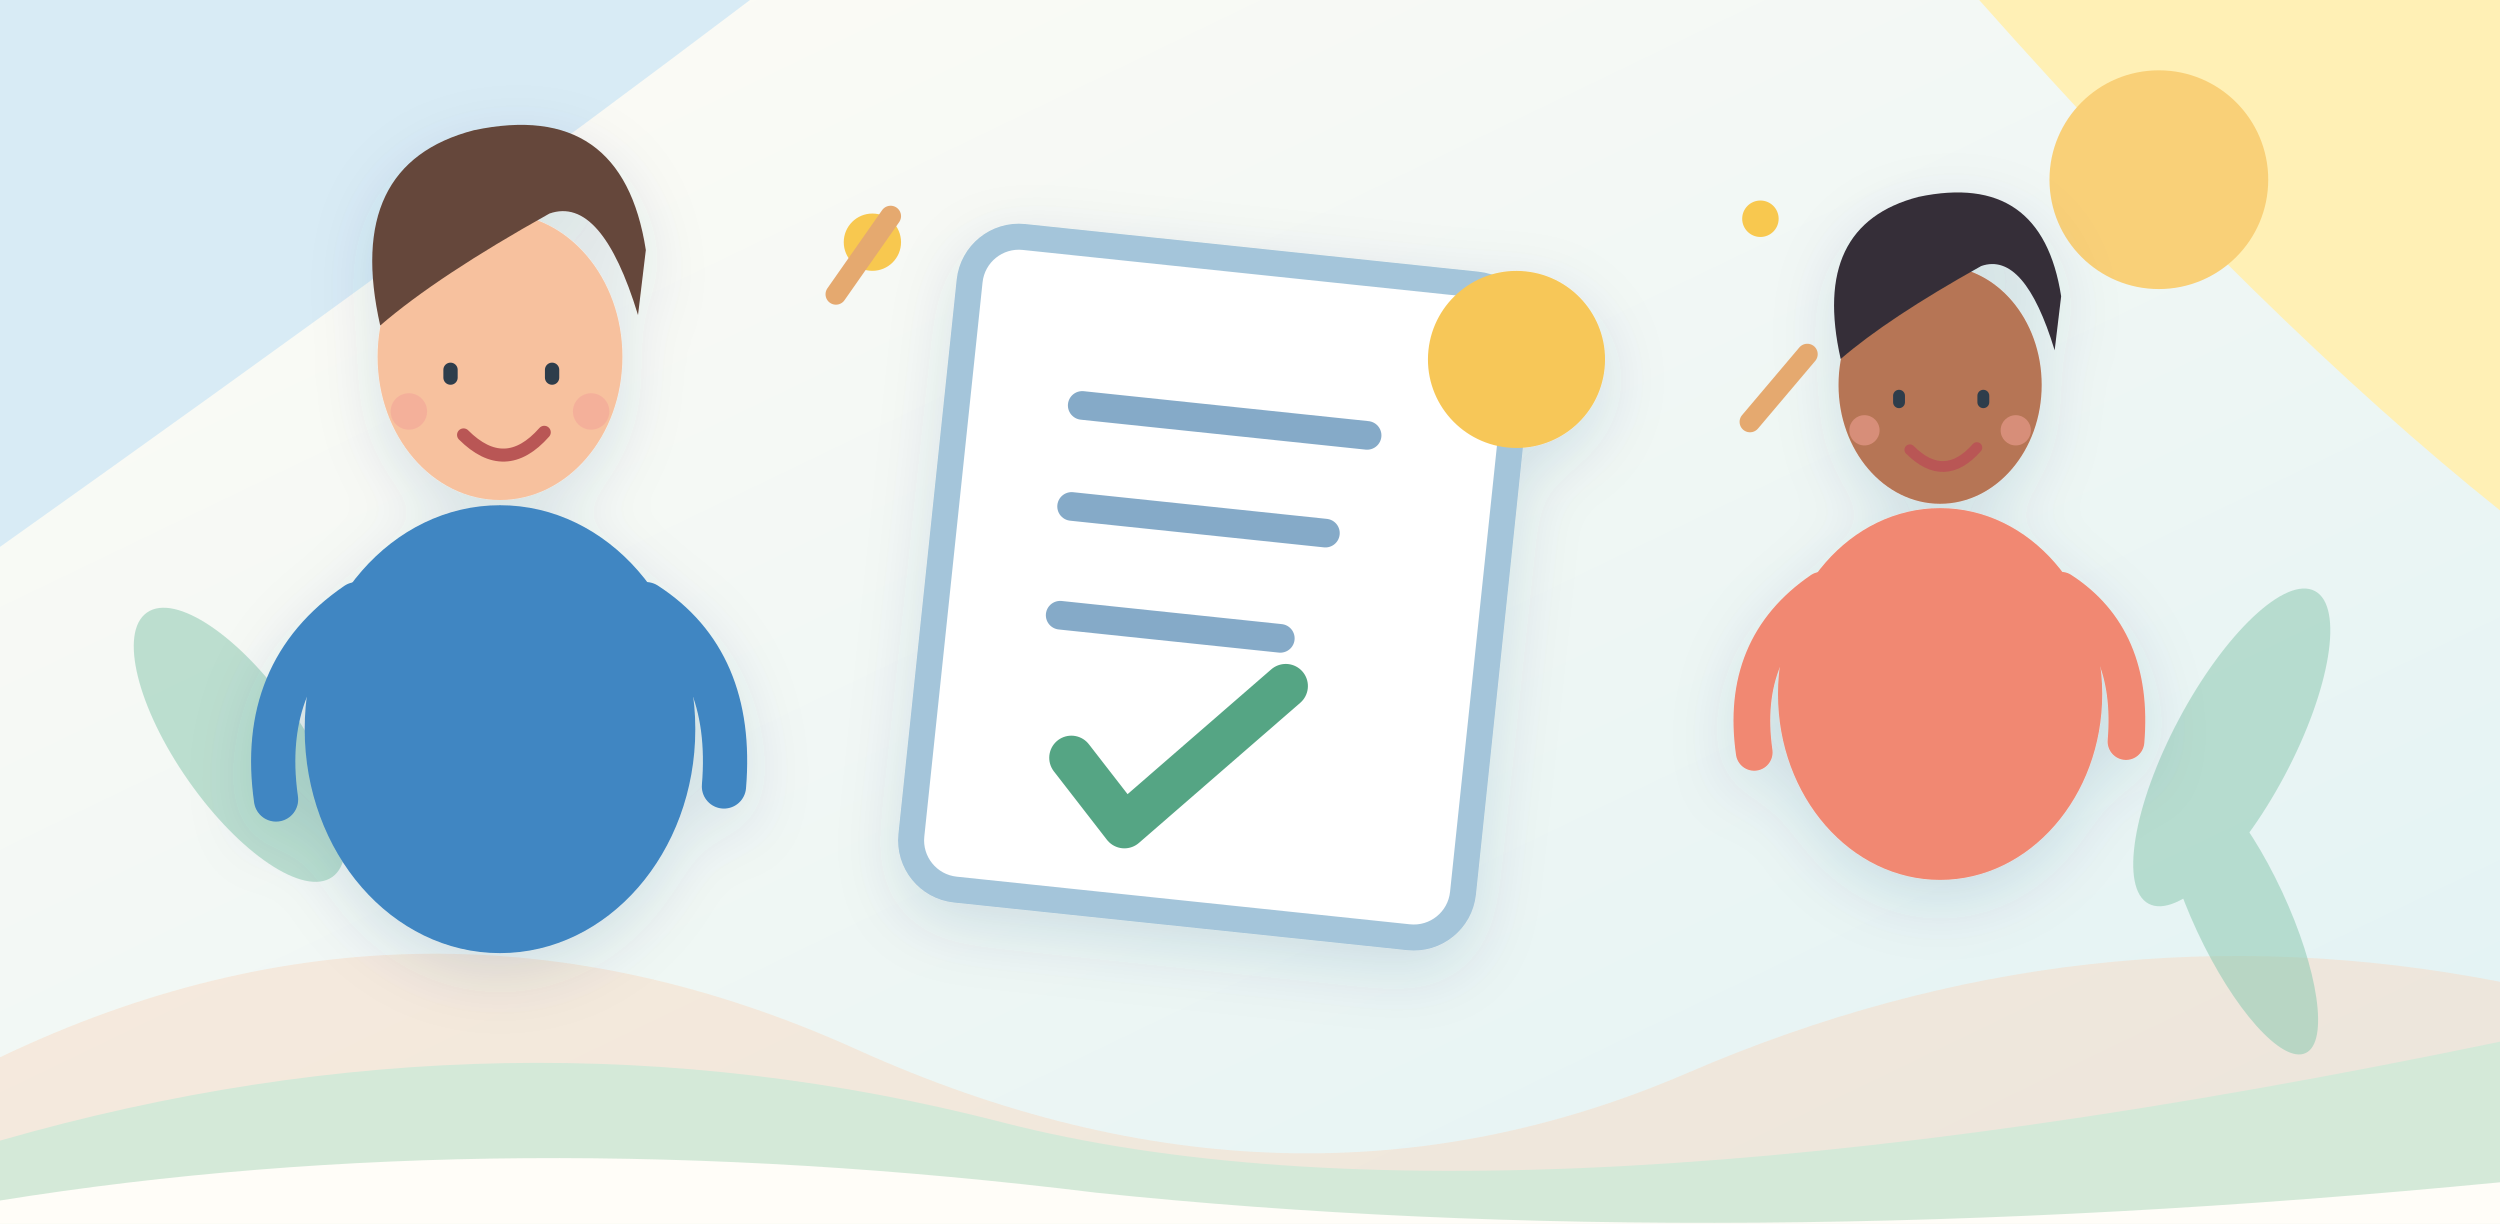
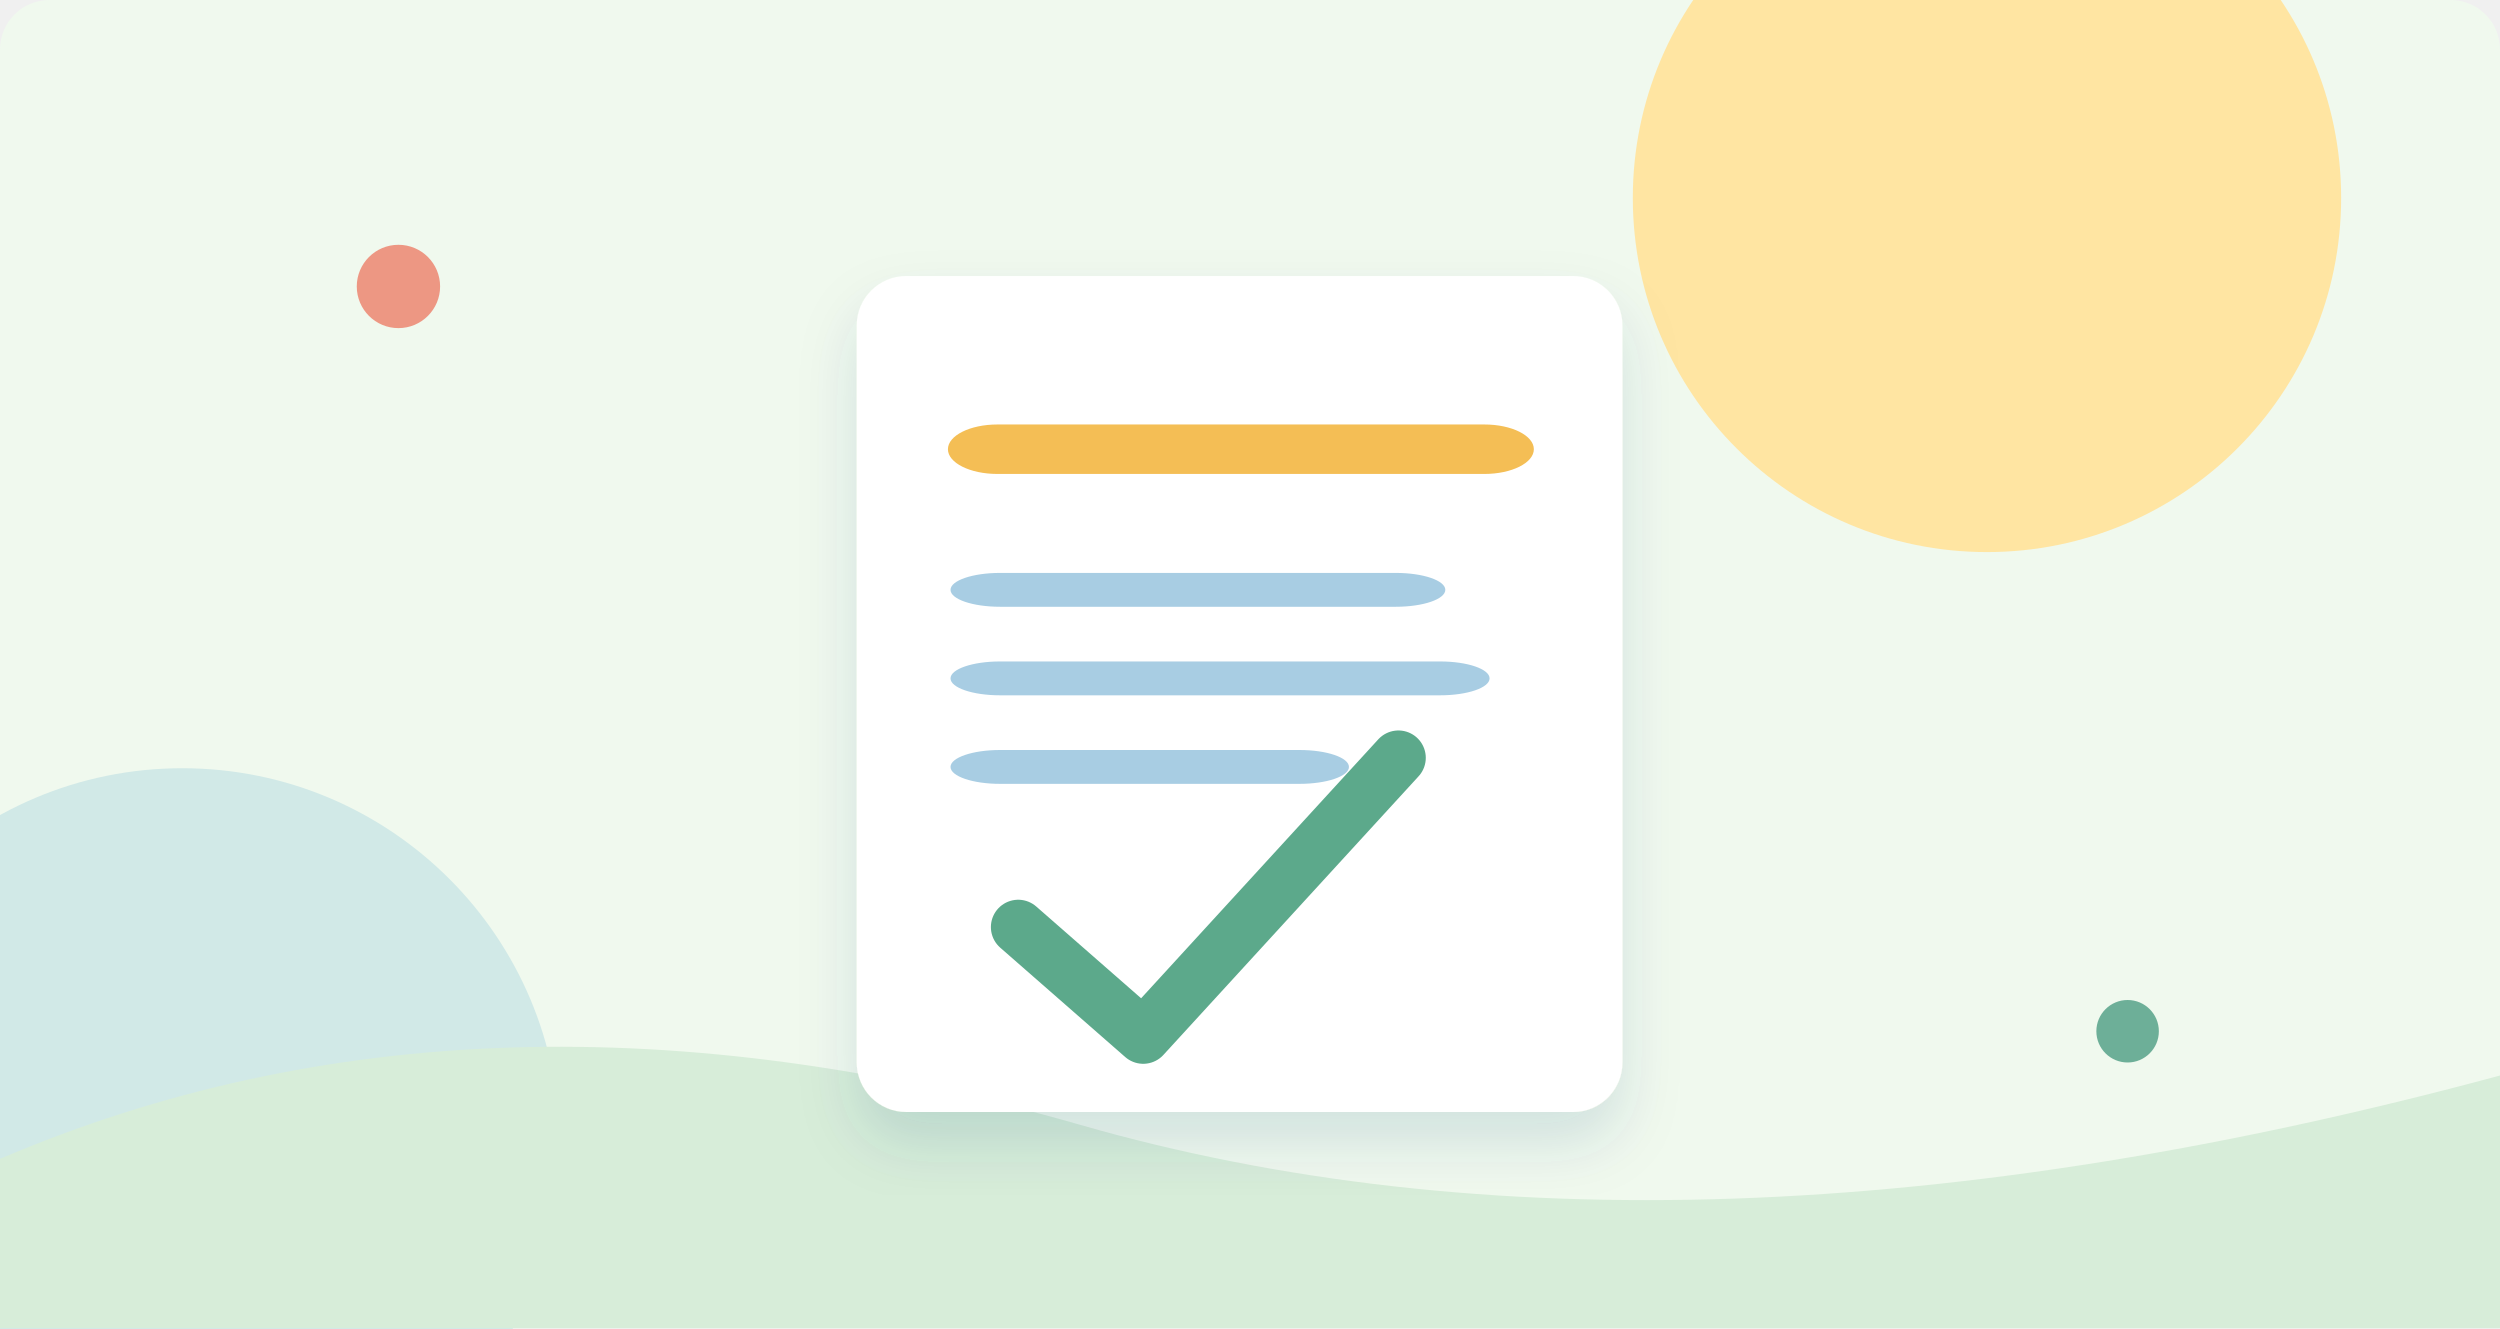
- <svg xmlns="http://www.w3.org/2000/svg" viewBox="0 0 960 470" role="img" aria-label="Ilustração alegre da comunidade escolar">
+ <svg xmlns="http://www.w3.org/2000/svg" viewBox="0 0 960 510">
  <defs>
-     <linearGradient id="bg" x2="1" y2="1">
-       <stop stop-color="#FFFCF5" />
-       <stop offset="1" stop-color="#E1F2F4" />
-     </linearGradient>
-     <filter id="sh">
-       <feDropShadow dx="0" dy="8" stdDeviation="12" flood-color="#1D4978" flood-opacity=".13" />
+     <filter id="shadow">
+       <feDropShadow dx="0" dy="12" stdDeviation="11" flood-color="#1C457A" flood-opacity=".13" />
    </filter>
  </defs>
-   <rect width="960" height="470" fill="url(#bg)" />
-   <path d="M0 0h288Q169 90 0 210Z" fill="#D8EBF5" />
-   <path d="M960 0H760Q870 124 960 196Z" fill="#FFF0B5" />
-   <circle cx="829" cy="69" r="42" fill="#F9D078" />
-   <path d="M0 406Q163 328 329 403T648 412T960 377V470H0Z" fill="#F9D7BE" opacity=".45" />
-   <path d="M0 438Q195 382 385 431T960 400V470H0Z" fill="#D4E9D8" />
-   <g opacity=".55" fill="#8CC9B1">
-     <ellipse cx="92" cy="286" rx="24" ry="62" transform="rotate(-35 92 286)" />
-     <ellipse cx="857" cy="287" rx="23" ry="68" transform="rotate(28 857 287)" />
-     <ellipse cx="860" cy="350" rx="18" ry="60" transform="rotate(-25 860 350)" />
+   <rect x="0" y="0" width="960" height="510" rx="19" fill="#F0F9EE" />
+   <circle cx="763" cy="76" r="136" fill="#FFE5A2" />
+   <circle cx="70" cy="440" r="145" fill="#D1E9E7" />
+   <path d="M0 445Q185 366 415 432T960 413V510H0Z" fill="#D7EDD9" />
+   <g filter="url(#shadow)">
+     <rect x="329" y="106" width="294" height="321" rx="19" fill="#FFFFFF" />
+     <rect x="364" y="163" width="225" height="19" rx="19" fill="#F4BE55" />
+     <rect x="365" y="220" width="190" height="13" rx="19" fill="#A8CDE3" />
+     <rect x="365" y="254" width="207" height="13" rx="19" fill="#A8CDE3" />
+     <rect x="365" y="288" width="153" height="13" rx="19" fill="#A8CDE3" />
+     <path d="M391 356l48 42 98-107" fill="none" stroke="#5BA98B" stroke-width="21" stroke-linecap="round" stroke-linejoin="round" />
  </g>
-   <g filter="url(#sh)">
-     <g transform="translate(192 130) scale(1)">
-       <ellipse cx="0" cy="150" rx="75" ry="86" fill="#3F86C2" />
-       <path d="M-55 102q-38 26-31 75M56 102q34 22 30 70" fill="none" stroke="#3F86C2" stroke-width="17" stroke-linecap="round" />
-       <ellipse cy="7" cx="0" rx="47" ry="55" fill="#F7C19E" />
-       <path d="M-46-5q-14-62 36-75 57-12 66 46l-3 25Q39-55 19-48q-43 24-65 43" fill="#65473A" />
-       <path d="M-19 12v3m39-3v3" fill="none" stroke="#2E3D4C" stroke-width="5.5" stroke-linecap="round" />
-       <path d="M-14 37q16 16 31-1" fill="none" stroke="#B95655" stroke-width="5" stroke-linecap="round" />
-       <circle cx="-35" cy="28" r="7" fill="#F3A298" opacity=".55" />
-       <circle cx="35" cy="28" r="7" fill="#F3A298" opacity=".55" />
-     </g>
-     <g transform="translate(745 142) scale(0.83)">
-       <ellipse cx="0" cy="150" rx="75" ry="86" fill="#F18872" />
-       <path d="M-55 102q-38 26-31 75M56 102q34 22 30 70" fill="none" stroke="#F18872" stroke-width="17" stroke-linecap="round" />
-       <ellipse cy="7" cx="0" rx="47" ry="55" fill="#B67554" />
-       <path d="M-46-5q-14-62 36-75 57-12 66 46l-3 25Q39-55 19-48q-43 24-65 43" fill="#342F39" />
-       <path d="M-19 12v3m39-3v3" fill="none" stroke="#2E3D4C" stroke-width="5.5" stroke-linecap="round" />
-       <path d="M-14 37q16 16 31-1" fill="none" stroke="#B95655" stroke-width="5" stroke-linecap="round" />
-       <circle cx="-35" cy="28" r="7" fill="#F3A298" opacity=".55" />
-       <circle cx="35" cy="28" r="7" fill="#F3A298" opacity=".55" />
-     </g>
-     <g transform="translate(473 212) rotate(6)">
-       <rect x="-111" y="-112" width="213" height="252" rx="19" fill="#fff" stroke="#A4C5DA" stroke-width="10" />
-       <path d="M-63-50h110M-63-11h98M-63 31h85" stroke="#85AAC8" stroke-width="11" stroke-linecap="round" />
-       <path d="m-53 85 23 24 56-60" stroke="#55A584" stroke-width="17" fill="none" stroke-linecap="round" stroke-linejoin="round" />
-       <circle cx="101" cy="-85" r="34" fill="#F7C758" />
-     </g>
-   </g>
-   <g fill="#F8C84F">
-     <circle cx="335" cy="93" r="11" />
-     <circle cx="676" cy="84" r="7" />
-   </g>
-   <path d="M321 113l21-30m330 79 22-26" stroke="#E5A96F" stroke-width="8" stroke-linecap="round" />
-   <path d="M0 461q193-31 421-3 239 25 539-4v16H0Z" fill="#FFFDF8" />
+   <circle cx="153" cy="110" r="16" fill="#ED9783" />
+   <circle cx="817" cy="396" r="12" fill="#6DAF98" />
</svg>
